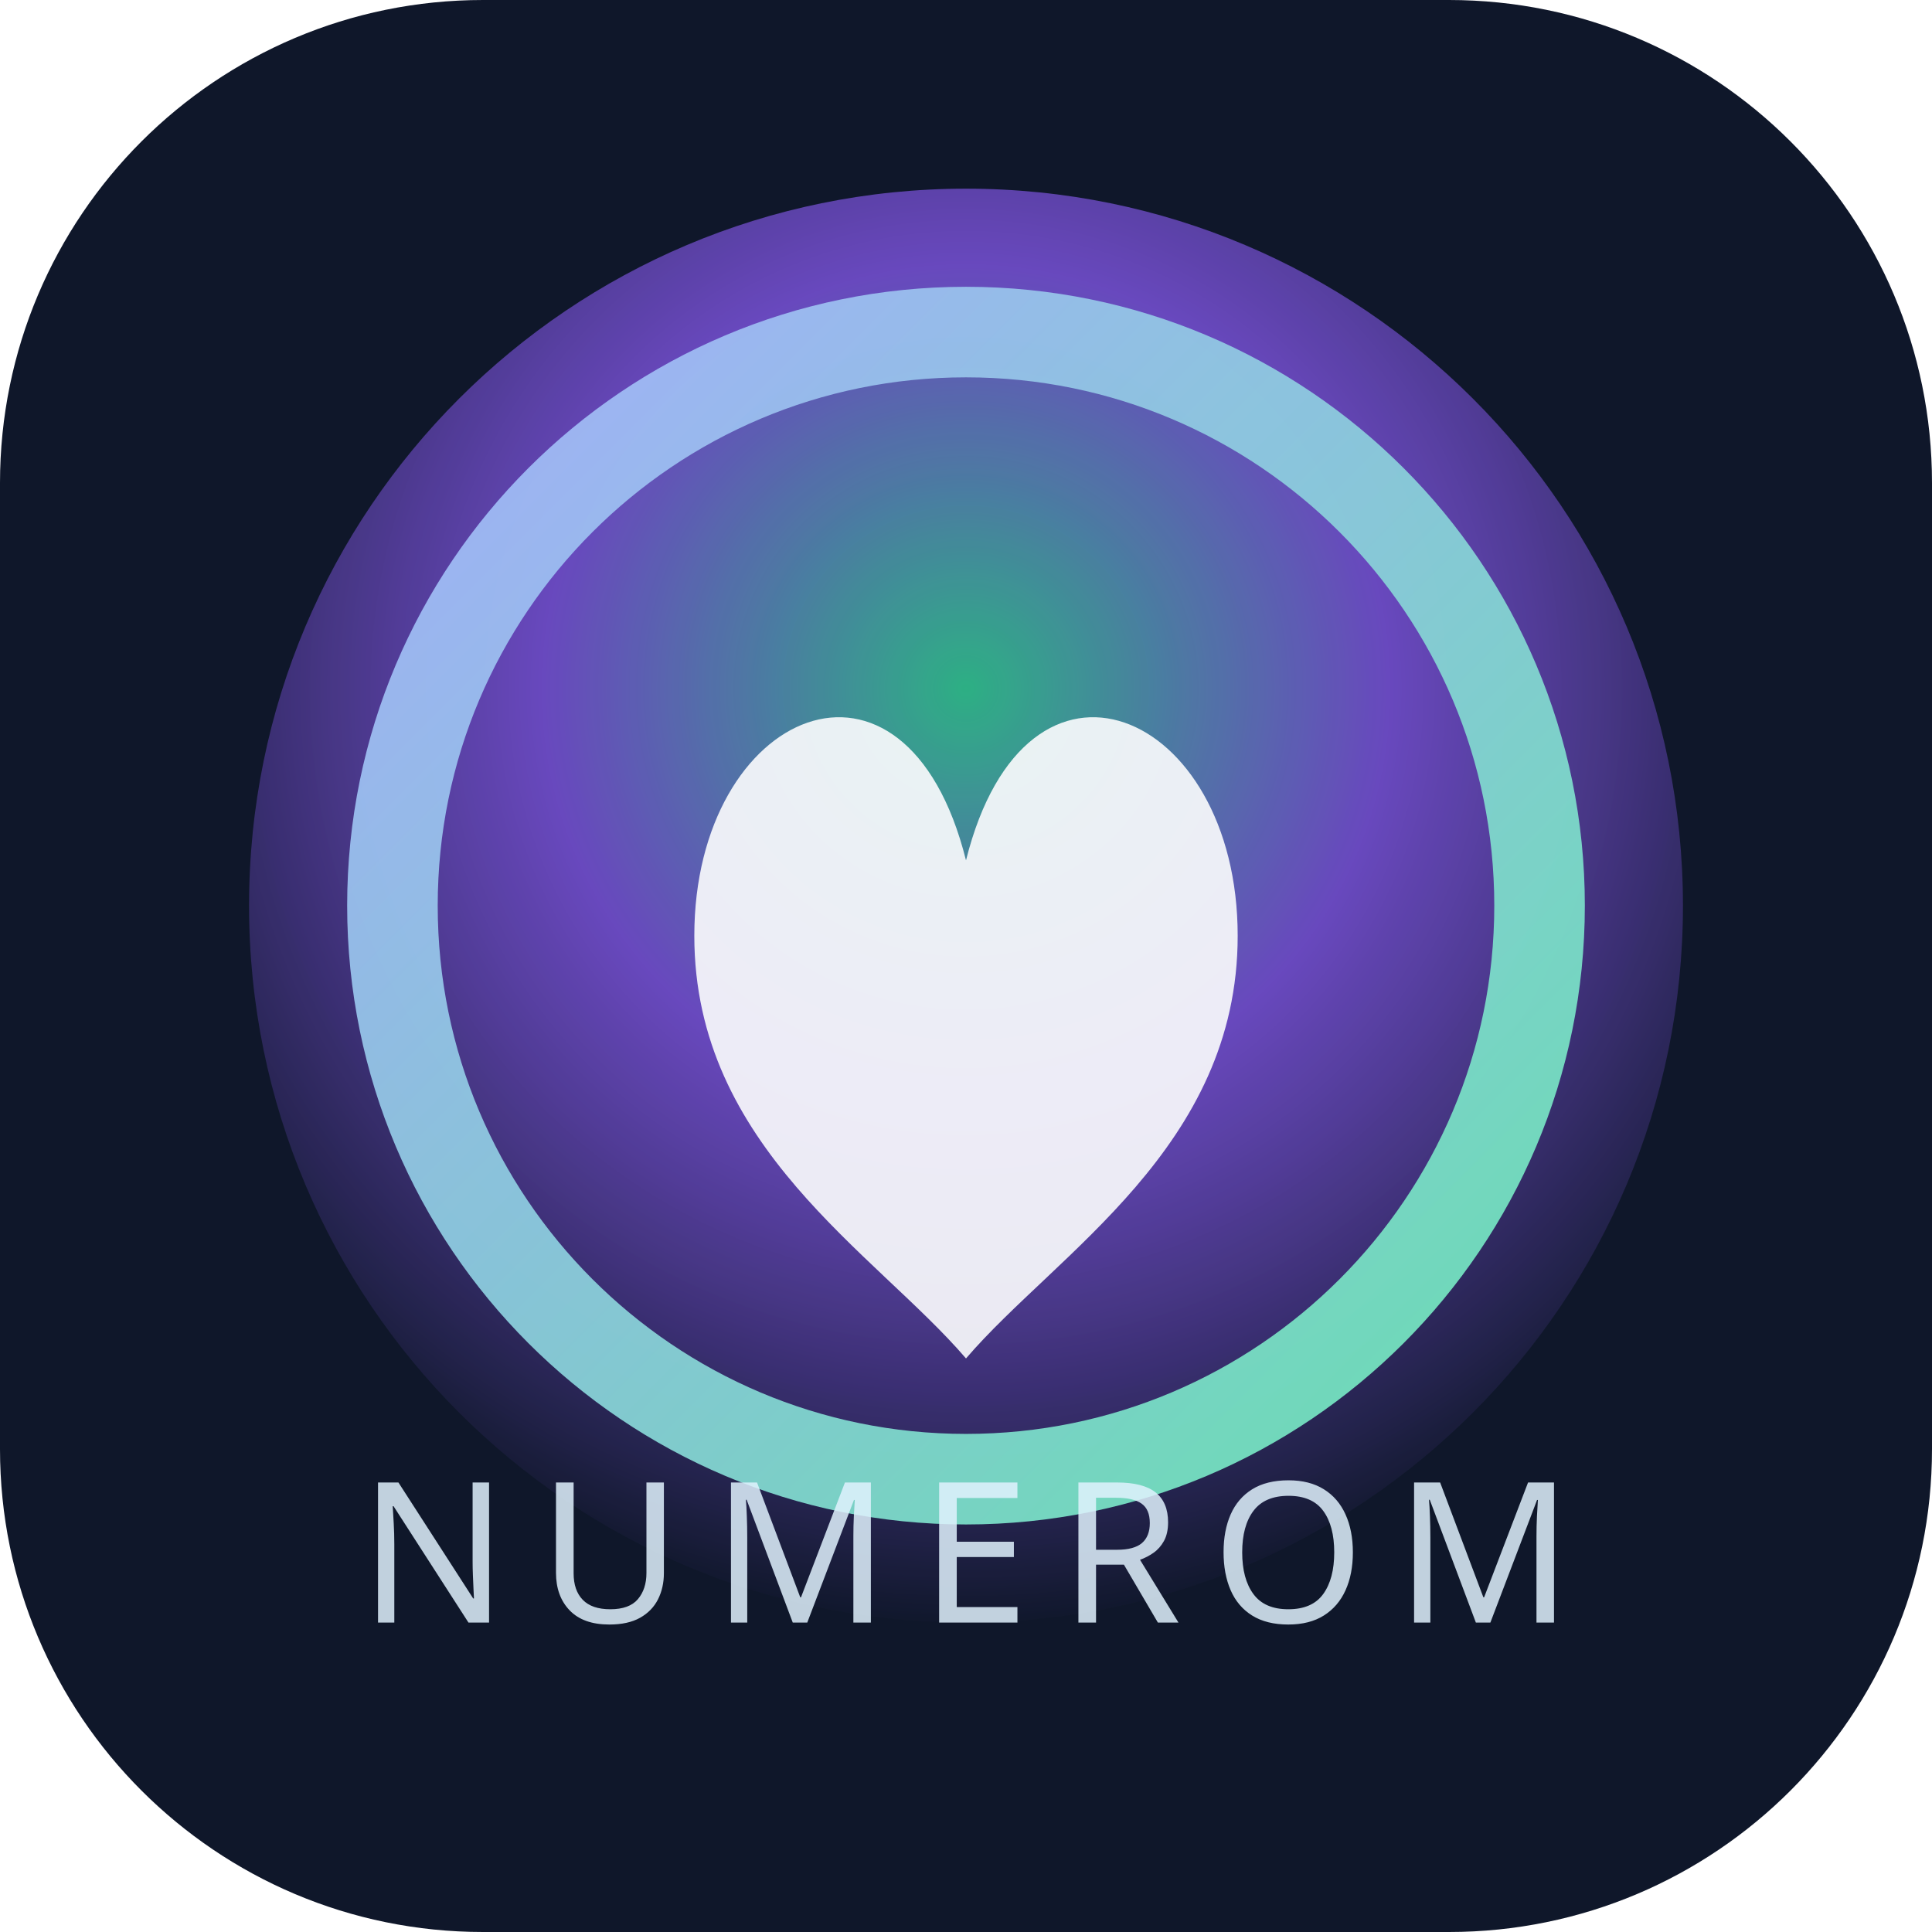
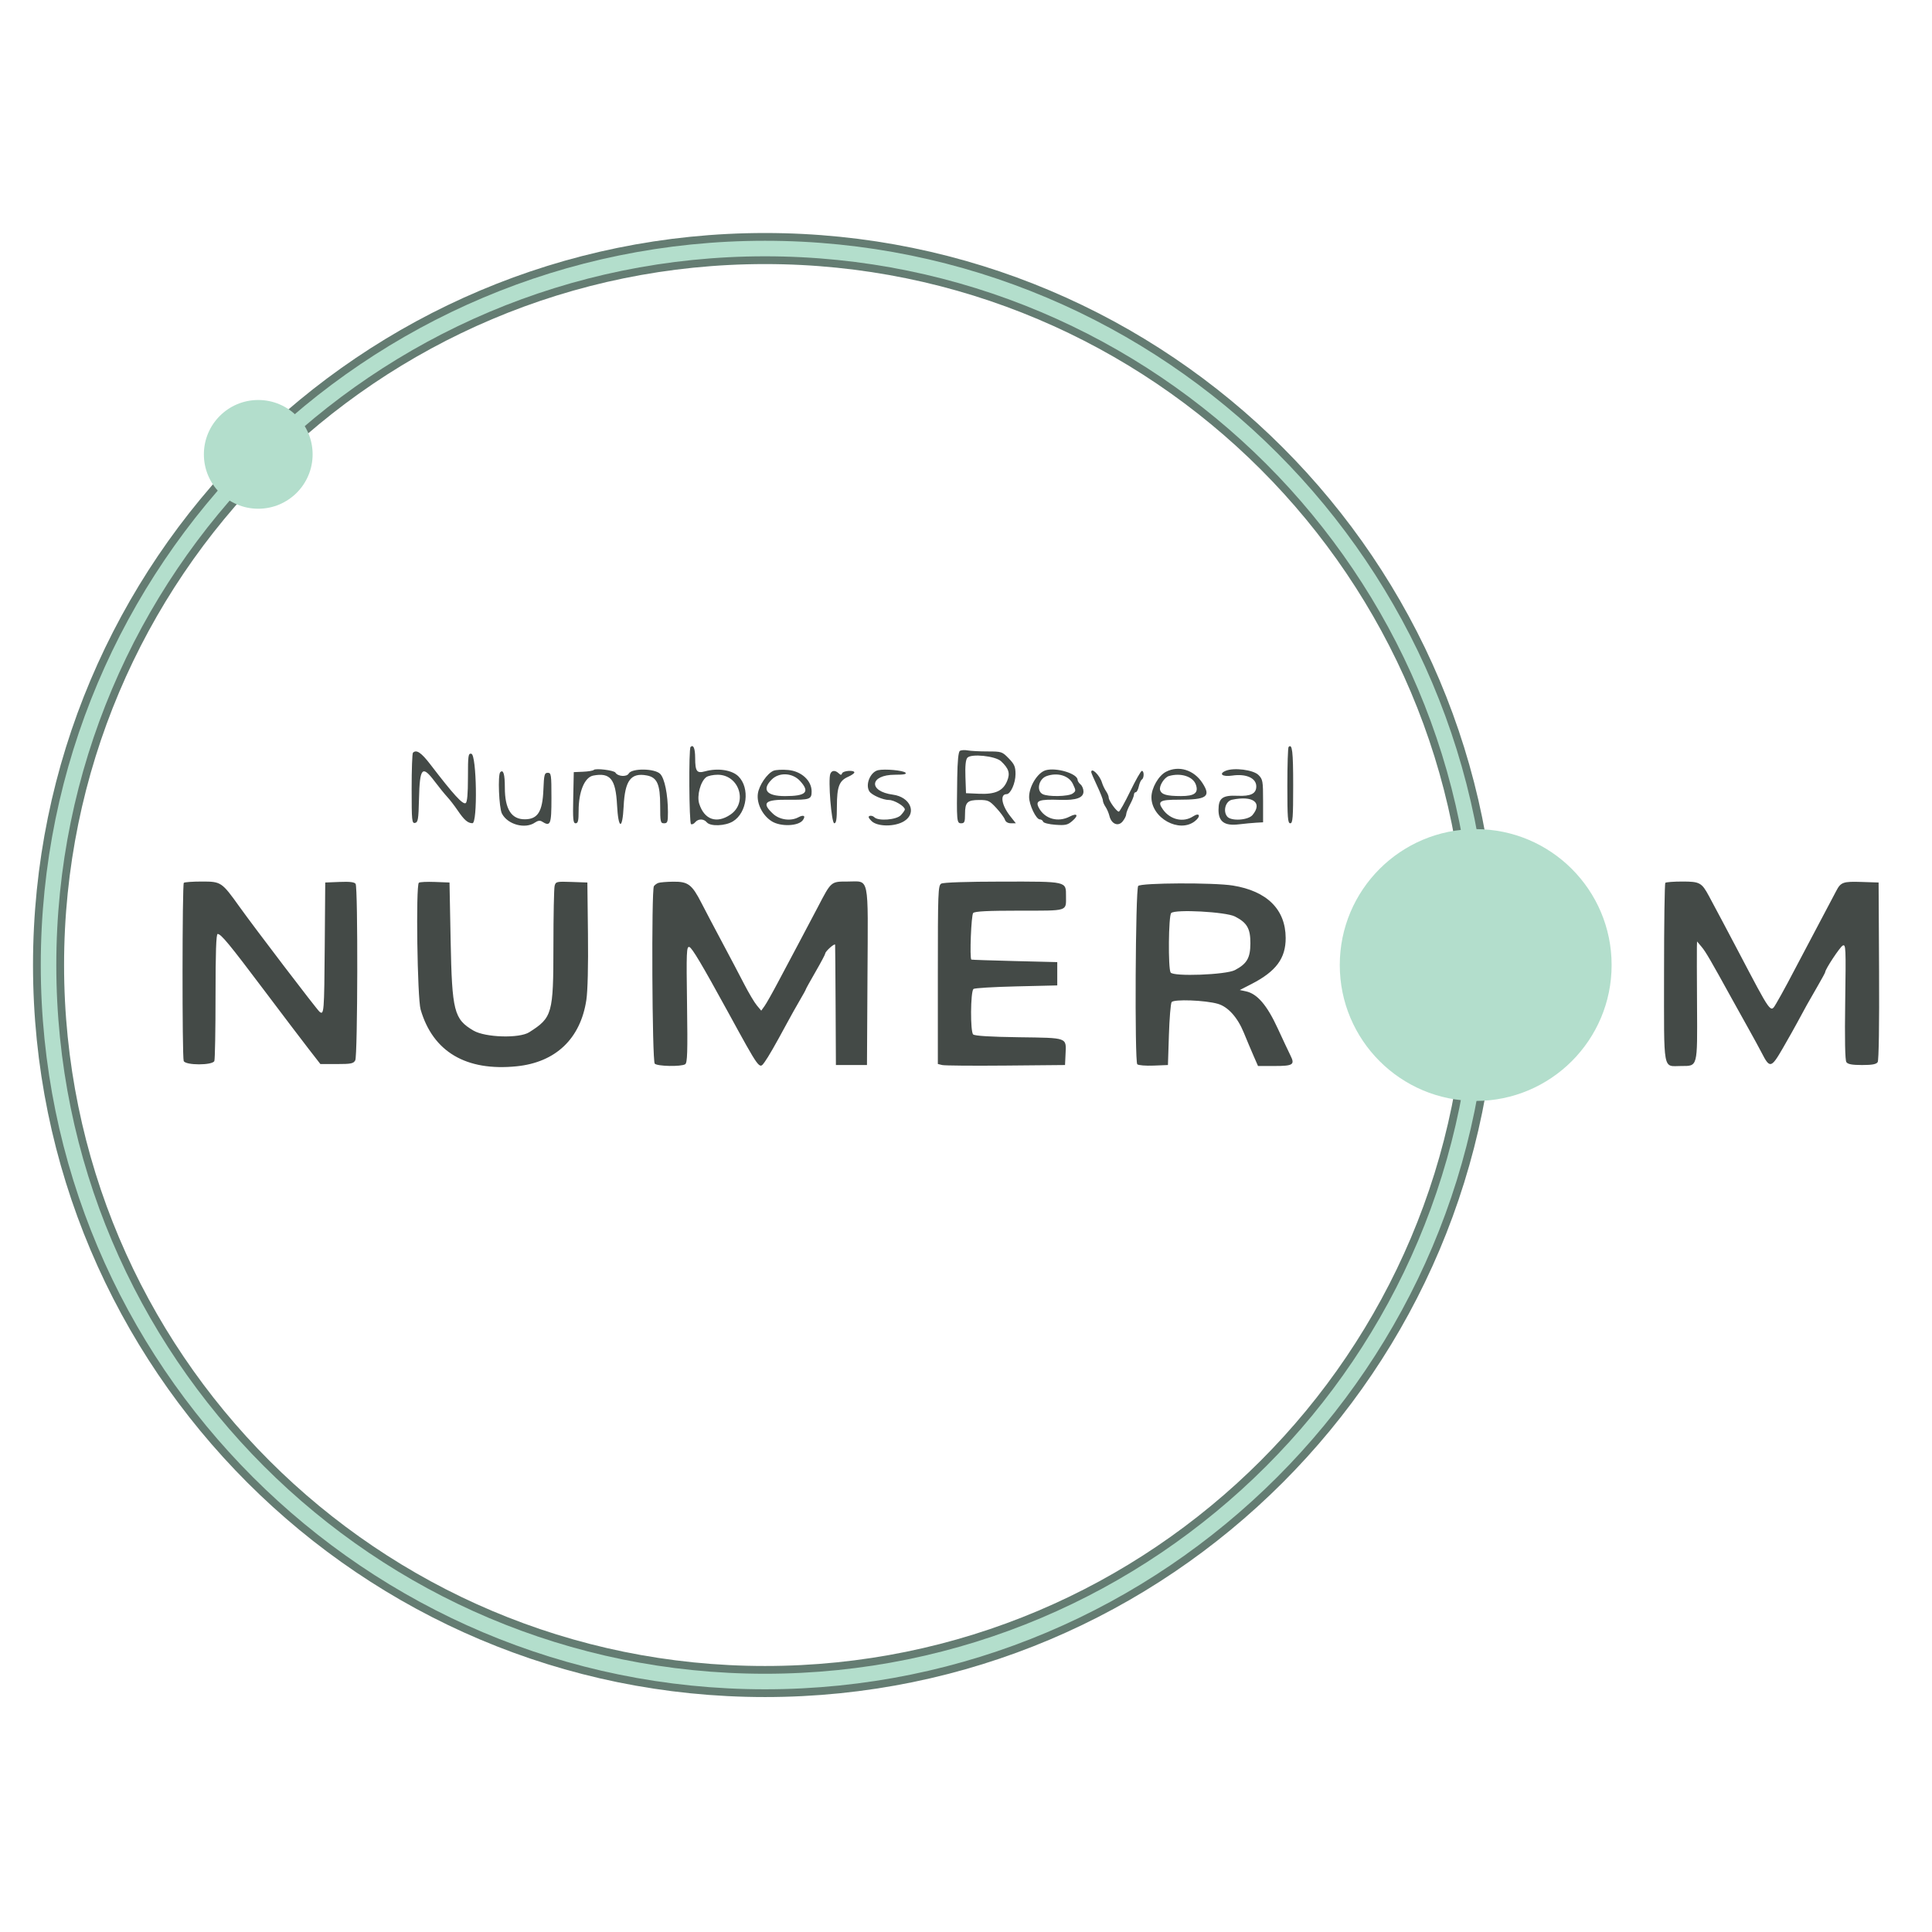
- <svg xmlns="http://www.w3.org/2000/svg" width="512" height="512" viewBox="0 0 512 512">
-   <defs>
-     <radialGradient id="glow512" cx="50%" cy="35%" r="65%">
-       <stop offset="0%" stop-color="#34d399" stop-opacity="0.9" />
-       <stop offset="45%" stop-color="#8b5cf6" stop-opacity="0.8" />
-       <stop offset="100%" stop-color="#0f172a" stop-opacity="0.9" />
-     </radialGradient>
-     <linearGradient id="ring512" x1="0%" y1="0%" x2="100%" y2="100%">
-       <stop offset="0%" stop-color="#a5b4fc" />
-       <stop offset="100%" stop-color="#6ee7b7" />
-     </linearGradient>
-   </defs>
-   <rect width="512" height="512" rx="128" fill="#0f172a" />
-   <circle cx="256" cy="240" r="190" fill="url(#glow512)" opacity="0.9" />
-   <circle cx="256" cy="240" r="152" fill="none" stroke="url(#ring512)" stroke-width="24" opacity="0.95" />
-   <g fill="#f8fafc" opacity="0.92" transform="translate(256 268) scale(2)">
-     <path d="M-36 -10 C-36 -40 -8 -52 0 -20 C8 -52 36 -40 36 -10 C36 18 12 32 0 46 C-12 32 -36 18 -36 -10 Z" />
-   </g>
-   <text x="50%" y="430" text-anchor="middle" fill="#e0f2fe" font-family="'Segoe UI', sans-serif" font-size="52" letter-spacing="8" opacity="0.85">
-     NUMEROM
-   </text>
+ <svg xmlns="http://www.w3.org/2000/svg" viewBox="220 120 995 995" fill="none">
+   <circle cx="614" cy="617" r="369" stroke="#647C72" stroke-width="16" />
+   <circle cx="614" cy="617" r="369" stroke="#B3DECC" stroke-width="8" />
+   <circle cx="353" cy="354" r="28" fill="#B3DECC" />
+   <circle cx="980" cy="617" r="70" fill="#B3DECC" />
+   <path fill="#444A47" fill-rule="evenodd" d="M 575.639 504.694 C 574.648 505.685, 574.885 543.811, 575.887 544.430 C 576.374 544.731, 577.329 544.308, 578.009 543.489 C 579.596 541.577, 582.408 541.582, 584 543.500 C 585.842 545.719, 593.578 545.424, 597.526 542.984 C 604.783 538.499, 606.314 525.853, 600.326 519.864 C 596.998 516.537, 589.715 515.426, 583.112 517.240 C 578.848 518.411, 578.036 517.307, 578.015 510.309 C 578.001 505.417, 577.084 503.250, 575.639 504.694 M 883.639 504.694 C 883.288 505.046, 883 514.033, 883 524.667 C 883 541.185, 883.218 544, 884.500 544 C 885.782 544, 886 541.173, 886 524.559 C 886 506.902, 885.515 502.819, 883.639 504.694 M 714.340 506.726 C 713.578 507.239, 713.112 511.963, 712.982 520.503 C 712.639 543.066, 712.719 544, 715 544 C 716.722 544, 717 543.333, 717 539.200 C 717 533.155, 718.180 532, 724.354 532 C 728.879 532, 729.638 532.358, 733.131 536.142 C 735.235 538.421, 737.221 541.121, 737.545 542.142 C 737.914 543.304, 739.077 544, 740.651 544 L 743.168 544 740.218 540.250 C 735.815 534.655, 734.897 529, 738.391 529 C 740.468 529, 743 523.331, 743 518.682 C 743 514.885, 742.449 513.605, 739.518 510.586 C 736.141 507.109, 735.811 507, 728.643 507 C 724.577 507, 719.956 506.763, 718.375 506.473 C 716.794 506.183, 714.978 506.297, 714.340 506.726 M 432.667 507.667 C 432.300 508.033, 432 516.391, 432 526.240 C 432 542.755, 432.136 544.121, 433.750 543.811 C 435.281 543.518, 435.536 541.981, 435.783 531.550 C 436.170 515.281, 437.405 513.881, 443.845 522.411 C 446.092 525.386, 449.009 528.985, 450.327 530.408 C 451.645 531.830, 454.024 534.908, 455.612 537.247 C 459.064 542.331, 460.889 543.926, 463.304 543.968 C 466.035 544.016, 465.488 508.714, 462.750 508.189 C 461.159 507.884, 461 508.988, 461 520.368 C 461 528.787, 460.620 533.117, 459.839 533.599 C 458.362 534.512, 453.611 529.316, 441.690 513.750 C 436.963 507.578, 434.450 505.884, 432.667 507.667 M 718.182 510.280 C 717.325 511.313, 717.010 514.503, 717.208 520.153 L 717.500 528.500 724.213 528.795 C 732.527 529.160, 736.539 527.348, 738.660 522.270 C 740.328 518.278, 739.589 515.842, 735.562 512.058 C 732.632 509.306, 720.059 508.019, 718.182 510.280 M 525.791 516.524 C 525.402 516.924, 522.927 517.341, 520.291 517.451 L 515.500 517.652 515.221 530.826 C 514.982 542.102, 515.162 544, 516.471 544 C 517.685 544, 518 542.670, 518 537.538 C 518 527.677, 521.092 520.261, 525.552 519.424 C 534.315 517.780, 537.080 521.199, 537.778 534.540 C 538.443 547.250, 540.573 547.694, 541.187 535.250 C 541.845 521.905, 544.916 517.824, 553.136 519.366 C 558.430 520.359, 560 523.914, 560 534.904 C 560 543.333, 560.147 544, 562 544 C 563.769 544, 563.999 543.335, 563.994 538.250 C 563.985 529.191, 562.288 520.843, 559.989 518.547 C 557.150 515.712, 545.379 515.571, 543.821 518.355 C 542.767 520.239, 538.195 519.933, 536.935 517.894 C 536.200 516.705, 526.749 515.543, 525.791 516.524 M 618.355 516.948 C 615.057 518.347, 610.878 524.492, 610.301 528.790 C 609.618 533.886, 612.759 540.070, 617.529 543.018 C 622.095 545.840, 631.179 545.497, 633.448 542.416 C 635.107 540.165, 633.944 539.424, 631.121 540.935 C 627.201 543.033, 621.449 542.222, 618.106 539.099 C 612.069 533.460, 613.895 531.750, 625.831 531.866 C 637.088 531.975, 638 531.655, 638 527.599 C 638 522.030, 632.756 517.207, 626 516.563 C 622.975 516.275, 619.535 516.448, 618.355 516.948 M 672.259 516.648 C 668.207 517.532, 665.487 524.167, 667.765 527.610 C 669.012 529.495, 674.748 532, 677.815 532 C 680.550 532, 686 535.252, 686 536.884 C 686 537.290, 685.082 538.608, 683.961 539.811 C 681.690 542.249, 672.382 542.982, 670.288 540.888 C 669.676 540.276, 668.601 539.966, 667.900 540.200 C 667.006 540.498, 667.278 541.278, 668.813 542.813 C 671.831 545.831, 680.827 545.888, 685.632 542.918 C 692.368 538.755, 688.855 530.456, 679.848 529.257 C 666.999 527.545, 667.867 519, 680.891 519 C 685.467 519, 687.086 518.686, 686.342 517.942 C 685.160 516.760, 675.722 515.893, 672.259 516.648 M 758.571 516.677 C 754.420 517.836, 750 524.947, 750 530.466 C 750 534.493, 753.591 542, 755.518 542 C 756.241 542, 757.009 542.528, 757.224 543.172 C 757.441 543.824, 760.252 544.532, 763.557 544.767 C 768.735 545.135, 769.858 544.880, 772.278 542.789 C 775.642 539.882, 774.823 538.523, 770.923 540.540 C 764.865 543.673, 758.088 541.770, 755.044 536.081 C 753.017 532.295, 754.967 531.558, 766 531.937 C 774.254 532.221, 778 530.881, 778 527.647 C 778 526.326, 777.325 524.685, 776.500 524 C 775.675 523.315, 774.986 522.248, 774.969 521.628 C 774.879 518.410, 764.058 515.143, 758.571 516.677 M 820.500 517.472 C 816.657 519.460, 813 525.851, 813 530.580 C 813 541.341, 827.332 549.246, 835.375 542.920 C 838.625 540.363, 837.822 538.232, 834.443 540.446 C 829.431 543.730, 822.704 542.201, 818.947 536.925 C 815.909 532.659, 817.221 531.846, 827.127 531.854 C 841.562 531.867, 843.813 530.266, 839.250 523.231 C 834.872 516.482, 827.056 514.081, 820.500 517.472 M 851.186 516.993 C 847.445 518.593, 849.641 520.176, 854.576 519.436 C 861.751 518.360, 867 520.711, 867 525 C 867 528.724, 864.186 530.138, 857.382 529.832 C 849.595 529.483, 847.545 531.001, 847.545 537.120 C 847.545 543.205, 850.668 545.425, 857.989 544.547 C 861.020 544.184, 865.075 543.799, 867 543.693 L 870.500 543.500 870.500 532.499 C 870.500 522.251, 870.337 521.335, 868.125 519.124 C 865.448 516.448, 855.411 515.186, 851.186 516.993 M 477.639 517.694 C 476.299 519.034, 476.983 536.066, 478.494 538.989 C 481.447 544.699, 490.512 547.131, 495.590 543.575 C 496.916 542.646, 498.125 542.467, 499.062 543.060 C 503.528 545.885, 504 544.732, 504 531 C 504 518.894, 503.869 518, 502.099 518 C 500.403 518, 500.162 518.943, 499.849 526.792 C 499.406 537.959, 496.982 541.856, 490.424 541.945 C 483.394 542.040, 480 536.727, 480 525.625 C 480 518.690, 479.230 516.103, 477.639 517.694 M 647.618 518.552 C 646.423 521.666, 648.210 544, 649.654 544 C 650.678 544, 651.004 541.910, 651.015 535.250 C 651.032 525.166, 652.198 522.086, 656.762 520.070 C 658.543 519.283, 660 518.270, 660 517.820 C 660 516.489, 654.209 516.885, 653.708 518.250 C 653.342 519.250, 652.985 519.250, 651.925 518.250 C 650.126 516.552, 648.338 516.678, 647.618 518.552 M 782 517.653 C 782 518.012, 783.350 521.164, 785 524.656 C 786.650 528.148, 788 531.579, 788 532.280 C 788 532.981, 788.608 534.443, 789.351 535.527 C 790.094 536.612, 790.999 538.725, 791.363 540.221 C 792.379 544.403, 795.895 545.848, 798.183 543.022 C 799.182 541.788, 800 540.152, 800 539.386 C 800 538.620, 800.900 536.314, 802 534.261 C 803.100 532.209, 804 529.960, 804 529.265 C 804 528.569, 804.414 528, 804.921 528 C 805.427 528, 806.136 526.655, 806.497 525.011 C 806.858 523.368, 807.569 521.766, 808.077 521.452 C 809.273 520.713, 809.280 517, 808.085 517 C 807.582 517, 804.885 521.725, 802.093 527.500 C 799.300 533.275, 796.646 538, 796.196 538 C 795.049 538, 791 532.361, 791 530.763 C 791 530.038, 790.386 528.557, 789.635 527.473 C 788.884 526.388, 787.931 524.375, 787.516 523 C 786.376 519.214, 782 514.972, 782 517.653 M 583.717 520.250 C 580.742 522.484, 578.798 529.842, 580.105 533.929 C 582.735 542.157, 589.064 544.359, 596.184 539.521 C 605.270 533.347, 600.677 519, 589.614 519 C 587.287 519, 584.633 519.563, 583.717 520.250 M 617.455 521.455 C 612.184 526.725, 614.794 530, 624.266 530 C 635.182 530, 637.262 527.923, 632.056 522.223 C 628.167 517.965, 621.305 517.604, 617.455 521.455 M 759 519.694 C 754.957 521.139, 753.609 527.185, 756.934 528.965 C 759.711 530.451, 770.276 530.250, 772.437 528.670 C 774.165 527.406, 774.171 527.163, 772.561 523.769 C 770.506 519.440, 764.642 517.678, 759 519.694 M 822 519.667 C 819.616 520.357, 816.814 524.840, 817.472 526.911 C 818.204 529.217, 820.822 529.969, 828.179 529.986 C 835.202 530.003, 837.369 528.356, 835.893 524.123 C 834.417 519.888, 828.162 517.881, 822 519.667 M 854.500 531.873 C 851.162 532.580, 849.710 537.741, 852.054 540.565 C 854.075 543, 862.801 542.453, 865.056 539.750 C 870.375 533.375, 865.295 529.584, 854.500 531.873 M 314.667 574.667 C 313.834 575.500, 313.776 664.253, 314.607 666.418 C 315.491 668.722, 329.509 668.722, 330.393 666.418 C 330.727 665.548, 331 650.473, 331 632.918 C 331 610.623, 331.327 601, 332.086 601 C 333.830 601, 338.061 606.125, 356.029 630 C 365.343 642.375, 375.672 655.987, 378.984 660.250 L 385.005 668 393.467 668 C 400.810 668, 402.067 667.744, 402.965 666.066 C 404.217 663.727, 404.390 577.163, 403.147 575.203 C 402.563 574.284, 400.166 573.992, 394.912 574.203 L 387.500 574.500 387.248 607 C 386.980 641.471, 386.862 642.960, 384.544 641.037 C 383.116 639.851, 351.286 598.099, 343.284 586.914 C 334.217 574.241, 333.857 574, 324.006 574 C 319.236 574, 315.033 574.300, 314.667 574.667 M 435.705 574.628 C 434.110 576.223, 434.923 634.059, 436.623 639.912 C 442.941 661.673, 460.051 671.793, 486.063 669.153 C 506.177 667.113, 518.955 654.961, 521.977 635 C 522.677 630.376, 522.995 617.339, 522.806 601 L 522.500 574.500 514.377 574.212 C 506.644 573.937, 506.224 574.033, 505.640 576.212 C 505.303 577.470, 505.021 591.462, 505.014 607.305 C 504.997 642.133, 504.460 644.043, 492.545 651.621 C 487.445 654.864, 469.925 654.338, 463.837 650.759 C 453.810 644.864, 452.790 640.851, 452.083 604.500 L 451.500 574.500 443.955 574.212 C 439.805 574.053, 436.093 574.241, 435.705 574.628 M 559 574.729 C 558.175 575.043, 557.169 575.795, 556.765 576.400 C 555.431 578.398, 555.850 666.450, 557.200 667.800 C 558.587 669.187, 570.791 669.418, 572.876 668.098 C 574.010 667.380, 574.178 661.949, 573.831 637.260 C 573.449 610.129, 573.561 607.334, 575.013 607.714 C 576.374 608.069, 581.499 616.686, 594.815 641 C 611.470 671.414, 611.018 670.794, 613.794 666.968 C 615.678 664.372, 619.217 658.219, 625.092 647.328 C 627.219 643.383, 630.319 637.851, 631.980 635.034 C 633.641 632.217, 635 629.742, 635 629.535 C 635 629.327, 637.250 625.262, 640 620.500 C 642.750 615.738, 645 611.506, 645 611.095 C 645 609.948, 649.987 605.524, 650.095 606.576 C 650.148 607.084, 650.260 621.225, 650.345 638 L 650.500 668.500 658.500 668.500 L 666.500 668.500 666.760 622.831 C 667.062 569.790, 667.939 574, 656.584 574 C 647.924 574, 648.147 573.811, 641.275 587 C 638.552 592.225, 634.034 600.775, 631.235 606 C 628.435 611.225, 623.749 620.042, 620.822 625.592 C 617.895 631.143, 614.723 636.768, 613.774 638.092 L 612.047 640.500 609.774 637.786 C 608.523 636.293, 605.582 631.343, 603.237 626.786 C 600.893 622.228, 595.847 612.650, 592.025 605.500 C 588.202 598.350, 583.378 589.188, 581.305 585.140 C 576.342 575.451, 574.387 573.979, 566.615 574.079 C 563.252 574.122, 559.825 574.415, 559 574.729 M 704.750 575.080 C 703.124 576.027, 703 579.342, 703 622.031 L 703 667.962 705.250 668.511 C 706.487 668.813, 721.225 668.934, 738 668.780 L 768.500 668.500 768.759 663 C 769.175 654.181, 770.157 654.542, 744.823 654.194 C 730.111 653.992, 722.107 653.504, 721.202 652.753 C 719.674 651.485, 719.787 630.874, 721.331 629.331 C 721.788 628.874, 731.688 628.275, 743.331 628 L 764.500 627.500 764.500 621.500 L 764.500 615.500 742.500 614.951 C 730.400 614.649, 720.388 614.311, 720.250 614.201 C 719.307 613.444, 720.187 591.213, 721.200 590.200 C 722.063 589.337, 728.776 589, 745.093 589 C 770.474 589, 769 589.463, 769 581.490 C 769 573.824, 769.757 573.996, 736.179 574.030 C 717.887 574.049, 705.829 574.452, 704.750 575.080 M 1077.667 574.667 C 1077.300 575.033, 1077 595.943, 1077 621.131 C 1077 673.232, 1076.216 669, 1085.863 669 C 1094.393 669, 1094.175 669.829, 1093.991 638.103 C 1093.903 622.921, 1093.869 609.228, 1093.916 607.673 L 1094 604.847 1096.369 607.673 C 1098.465 610.173, 1100.989 614.505, 1112 634.500 C 1113.514 637.250, 1117.147 643.775, 1120.071 649 C 1122.996 654.225, 1126.224 660.138, 1127.245 662.141 C 1131.437 670.364, 1132.186 670.205, 1138.182 659.817 C 1141.139 654.693, 1144.513 648.700, 1145.679 646.500 C 1148.915 640.398, 1151.842 635.158, 1156.113 627.826 C 1158.251 624.155, 1160 620.924, 1160 620.647 C 1160 619.199, 1167.528 607.788, 1169.005 606.997 C 1170.622 606.132, 1170.702 607.900, 1170.299 635.788 C 1170.018 655.220, 1170.225 666.019, 1170.898 667 C 1171.649 668.095, 1173.837 668.500, 1179 668.500 C 1184.196 668.500, 1186.326 668.102, 1187.027 667 C 1187.606 666.090, 1187.886 647.598, 1187.740 620 L 1187.500 574.500 1178.651 574.210 C 1169.234 573.901, 1168.013 574.337, 1165.670 578.855 C 1163.512 583.017, 1145.194 617.693, 1140.766 626 C 1138.567 630.125, 1135.859 635.002, 1134.748 636.837 C 1131.755 641.785, 1132.548 642.884, 1115.003 609.500 C 1110.185 600.331, 1104.178 589.017, 1100.138 581.500 C 1096.418 574.577, 1095.368 574, 1086.492 574 C 1082.005 574, 1078.033 574.300, 1077.667 574.667 M 806.183 576.279 C 804.768 577.985, 804.309 666.709, 805.709 668.109 C 806.251 668.651, 810.025 668.960, 814.097 668.797 L 821.500 668.500 822 653 C 822.275 644.475, 822.902 636.876, 823.394 636.113 C 824.436 634.496, 840.772 635.101, 847.247 636.996 C 852.469 638.524, 857.349 643.955, 860.566 651.817 C 862.070 655.493, 864.333 660.862, 865.595 663.750 L 867.889 669 876.386 669 C 885.919 669, 886.970 668.321, 884.639 663.665 C 883.767 661.924, 880.776 655.563, 877.992 649.528 C 872.497 637.617, 867.471 631.776, 861.658 630.544 L 858.500 629.874 864.500 626.796 C 877.199 620.280, 882.184 613.558, 882.133 603.015 C 882.063 588.356, 872.511 578.896, 854.918 576.061 C 845.141 574.485, 807.532 574.654, 806.183 576.279 M 823.177 590.223 C 821.789 591.611, 821.530 618.710, 822.884 620.847 C 824.283 623.053, 851.402 622.042, 856 619.611 C 862.196 616.336, 863.923 613.359, 863.964 605.885 C 864.006 598.235, 862.262 595.195, 856.002 592.001 C 851.302 589.603, 825.210 588.190, 823.177 590.223" />
</svg>
